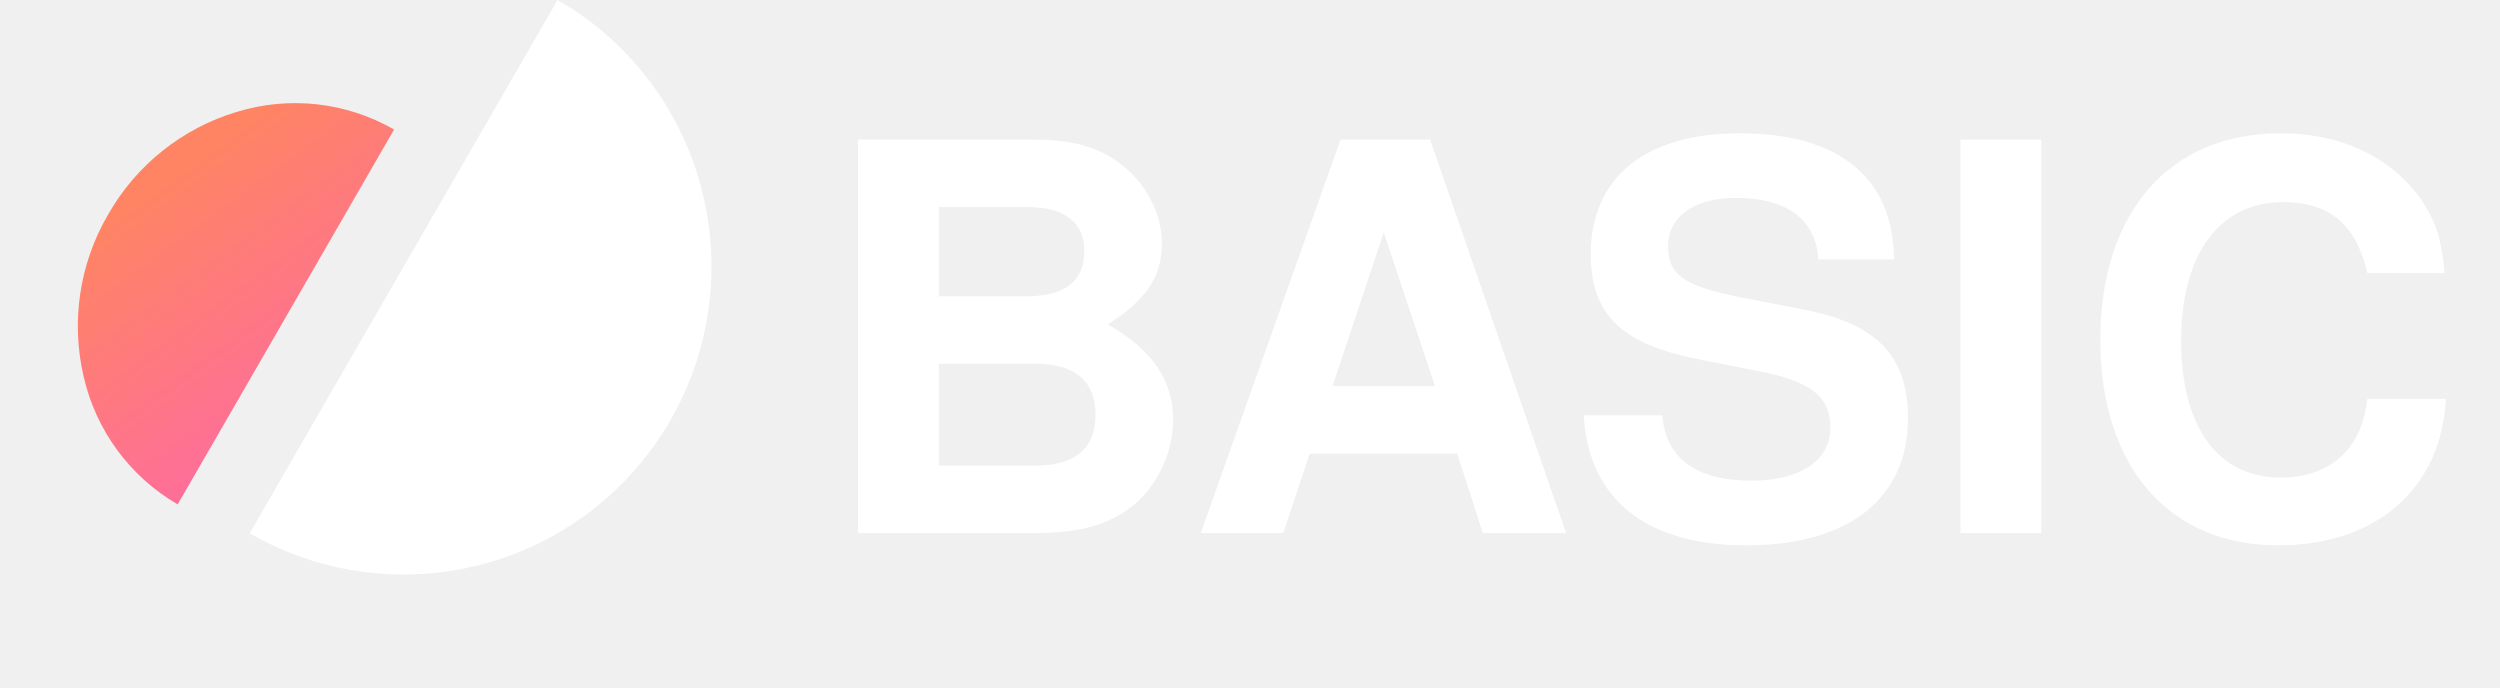
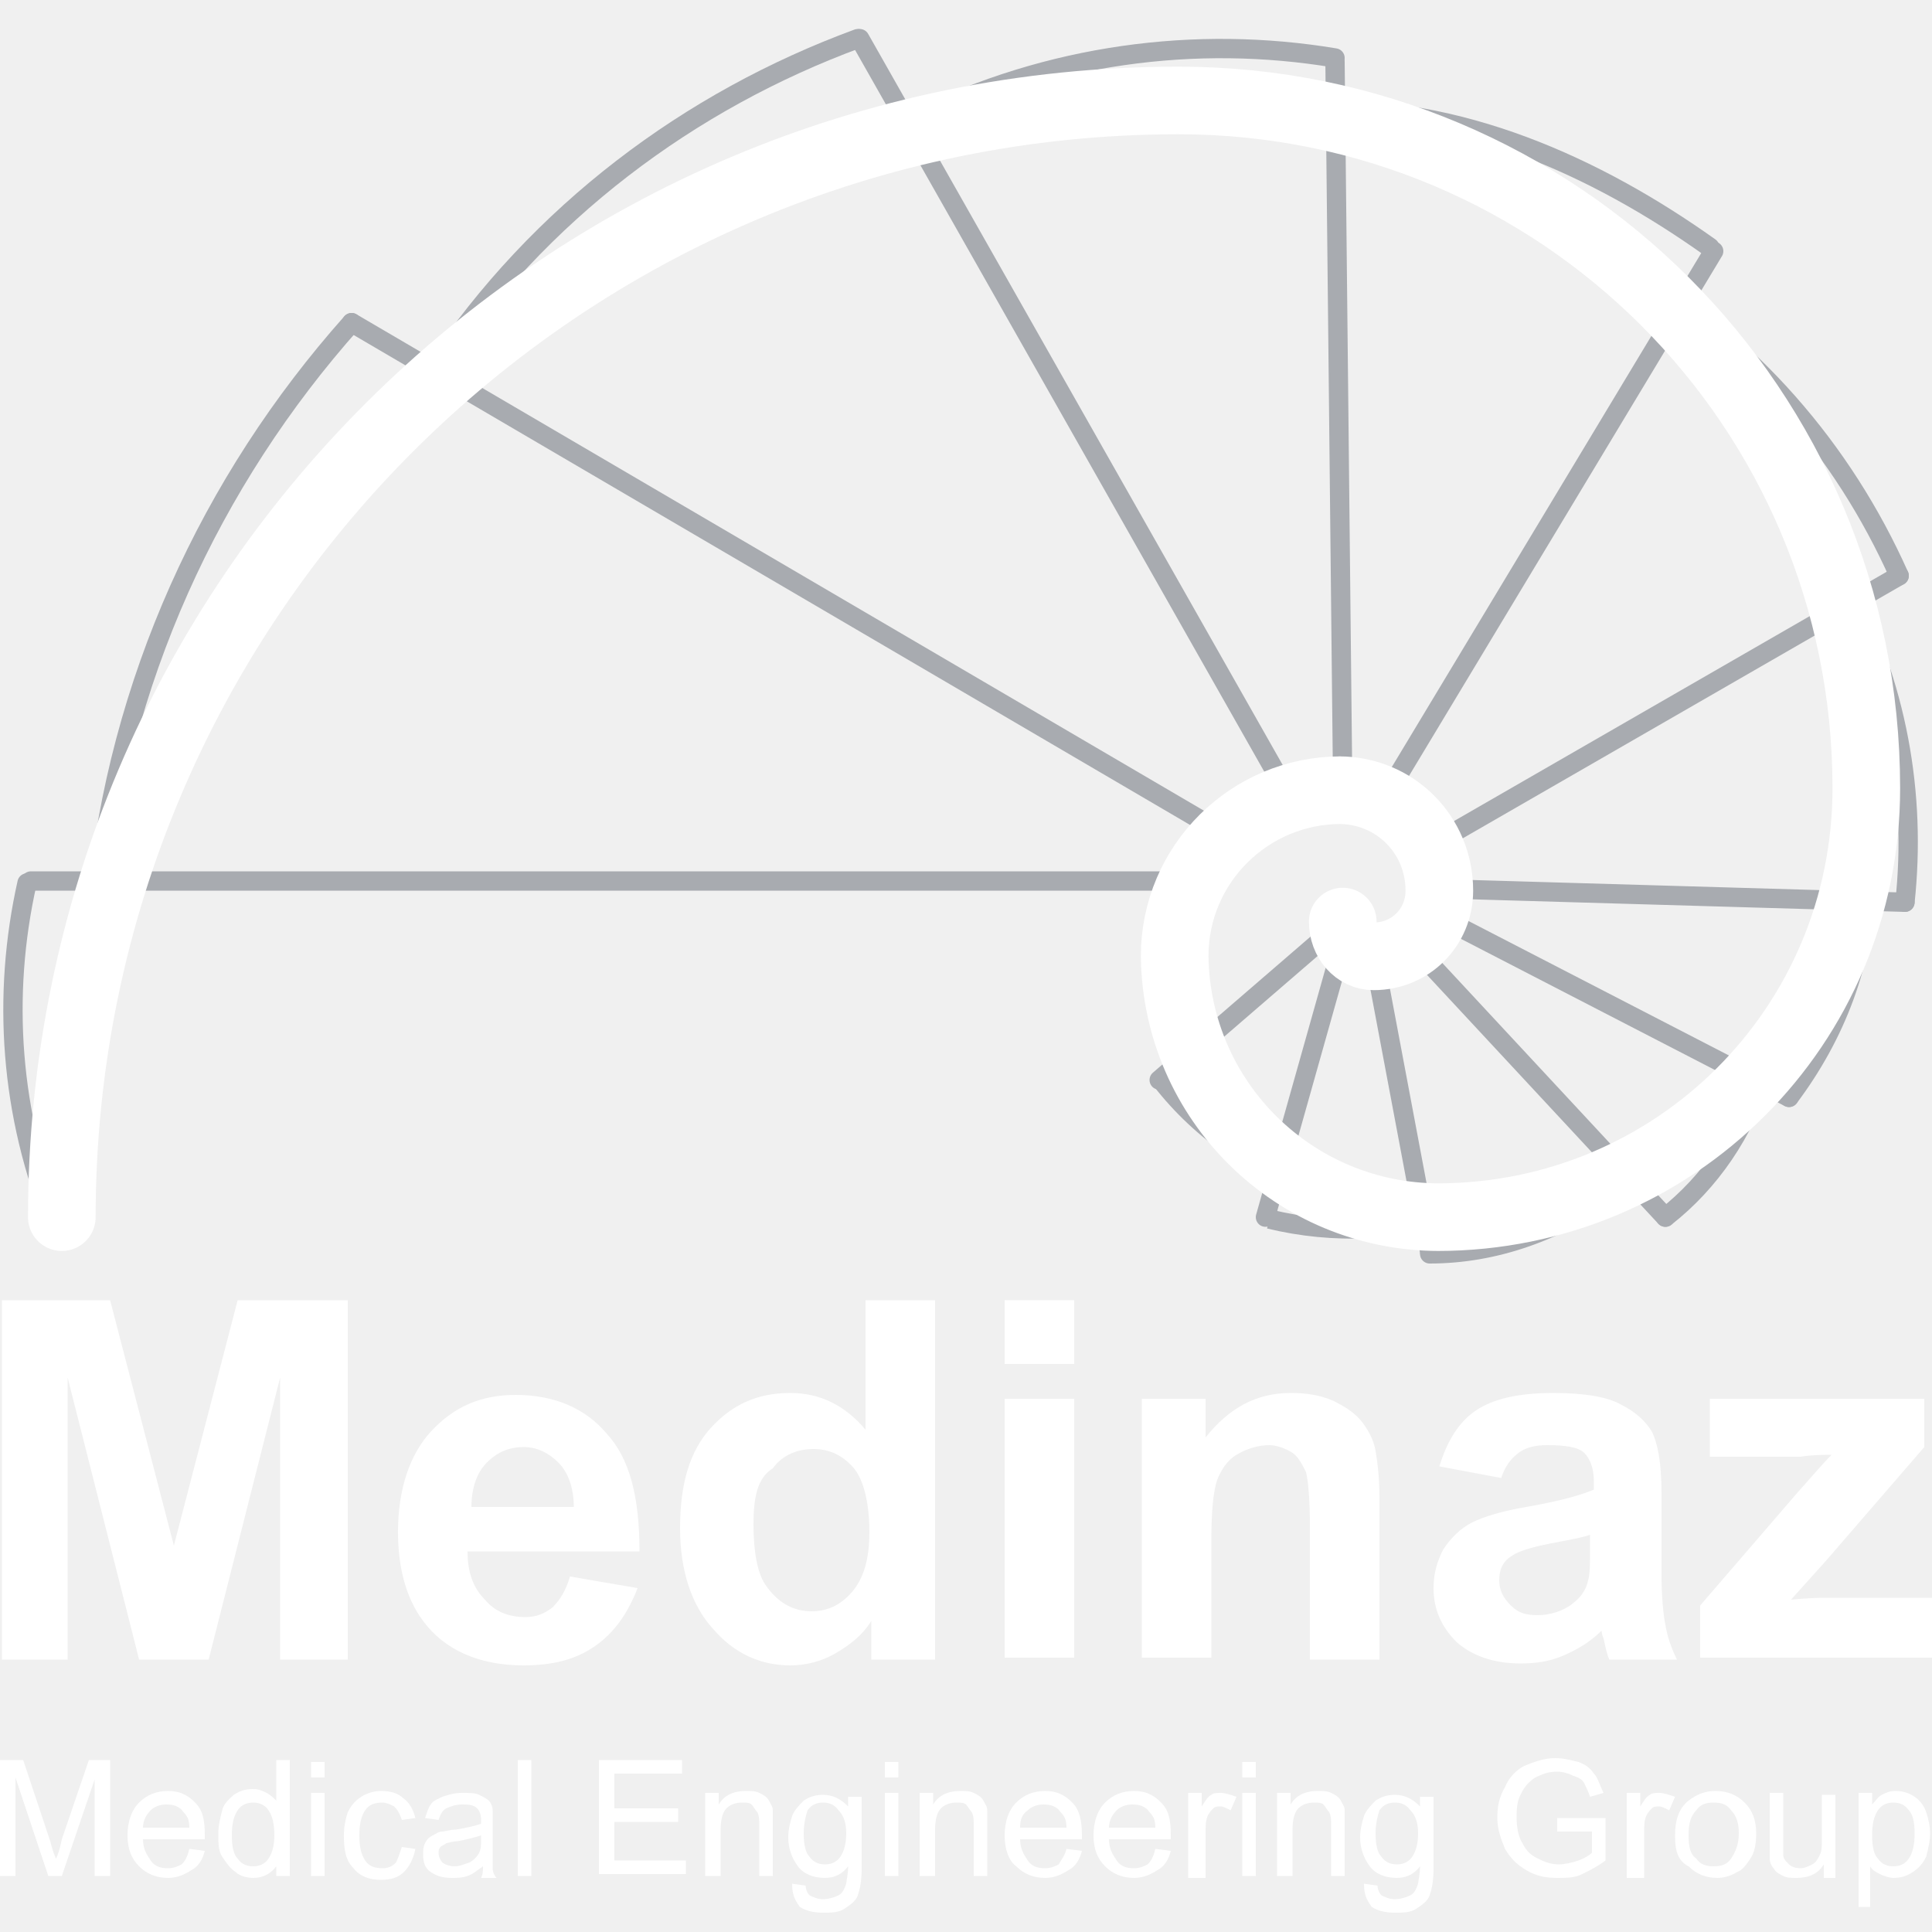
- <svg xmlns="http://www.w3.org/2000/svg" width="111.196" height="30.566" viewBox="0 0 111.196 30.566">
-   <defs>
-     <linearGradient id="linear-gradient" x1="0.5" x2="1.275" y2="0.725" gradientUnits="objectBoundingBox">
-       <stop offset="0" stop-color="#fe8464" />
-       <stop offset="1" stop-color="#fe6e9a" />
-     </linearGradient>
-   </defs>
-   <g id="Group_2" data-name="Group 2" transform="translate(-372.804 -44.291)">
-     <text id="BASIC" transform="translate(409 68)" fill="#fff" font-size="24" font-family="Helvetica-Bold, Helvetica" font-weight="700">
-       <tspan x="0" y="0">BASIC</tspan>
-     </text>
-     <path id="Subtraction_1" data-name="Subtraction 1" d="M9.126,19.253h0a8.835,8.835,0,0,1-6.453-2.82A9.835,9.835,0,0,1,0,9.626,9.835,9.835,0,0,1,2.673,2.82,8.835,8.835,0,0,1,9.126,0V19.252Z" transform="translate(382.43 45.489) rotate(30)" fill="url(#linear-gradient)" />
-     <path id="Subtraction_2" data-name="Subtraction 2" d="M13.694,0h0A13.694,13.694,0,0,0,4.011,23.377a13.6,13.6,0,0,0,9.683,4.011V0Z" transform="translate(395.769 74.857) rotate(-150)" fill="#fff" />
+ <svg xmlns="http://www.w3.org/2000/svg" version="1.1" id="Layer_1" x="0px" y="0px" viewBox="0 0 100 100" style="enable-background:new 0 0 100 100;" xml:space="preserve">
+   <style type="text/css">
+ 	.st0{fill:none;stroke:#A8ABB0;stroke-linecap:round;stroke-miterlimit:10;}
+ 	.st1{fill:none;stroke:#A8ABB0;stroke-miterlimit:10;}
+ 	.st2{fill:none;stroke:#FFFFFF;stroke-linecap:round;stroke-miterlimit:10;}
+ 	.st3{fill:none;stroke:#FFFFFF;stroke-width:3.5;stroke-linecap:round;stroke-miterlimit:10;}
+ 	.st4{fill:#FFFFFF;}
+ </style>
+   <g id="XMLID_7_">
+     <g>
+       <line class="st0" x1="44.5" y1="2" x2="66.5" y2="40.8" />
+       <line class="st0" x1="88.7" y1="13" x2="71.6" y2="41.4" />
+       <line class="st0" x1="98.6" y1="46.7" x2="74.5" y2="46" />
+       <line class="st0" x1="86.2" y1="63" x2="73" y2="48.8" />
+       <line class="st0" x1="65.5" y1="63" x2="69.5" y2="48.8" />
+       <line class="st0" x1="61.2" y1="45.6" x2="1.6" y2="45.6" />
+       <path class="st0" d="M5,46.7c1.1-11.4,5.9-21.8,13.2-30" />
+       <path class="st0" d="M22.5,19.1C27.9,11,35.7,5.2,44.4,2" />
+       <path class="st0" d="M47.4,6.2C54.3,2.8,61.9,1.8,69.1,3" />
+       <path class="st0" d="M2.9,63.5c-2.4-5.8-2.8-12-1.5-17.8" />
+       <path class="st0" d="M95.4,30.2c2.8,5.2,3.8,10.9,3.2,16.5" />
+       <path class="st0" d="M84.1,13.9c6.5,3.8,11.3,9.4,14.2,15.9" />
+       <path class="st0" d="M68,5.7c7.5-0.3,14.6,2.9,20.5,7.1" />
+       <path class="st0" d="M91.2,55.6c-0.9,3-2.7,5.6-5,7.4" />
+       <path class="st0" d="M96.6,45.6c-0.1,4.2-1.6,8-4,11.2" />
+       <path class="st0" d="M83.6,61.6c-2.9,2.1-6.2,3.3-9.6,3.3" />
+       <path class="st1" d="M75.9,62.5c-3.3,1.3-6.9,1.4-10.2,0.6" />
+       <path class="st0" d="M68.5,61.6c-3.4-1-6.3-3-8.4-5.7" />
+       <path class="st0" d="M61.2,46.6" />
+       <line class="st0" x1="18.2" y1="16.7" x2="63.1" y2="43" />
+       <line class="st0" x1="69.1" y1="3.2" x2="69.5" y2="40.9" />
+       <line class="st0" x1="98.3" y1="29.8" x2="74" y2="43.8" />
+       <line class="st0" x1="92.6" y1="56.8" x2="74.2" y2="47.3" />
+       <line class="st0" x1="74" y1="64.8" x2="71.1" y2="49.4" />
+       <path class="st0" d="M7,46.5" />
+       <path class="st0" d="M97.8,46.5" />
+       <path class="st0" d="M86.3,16.2" />
+       <path class="st0" d="M68.9,4.2" />
+       <path class="st2" d="M52.4,1.1" />
+       <path class="st0" d="M59.5,55.9" />
+       <path class="st0" d="M59.5,56.4" />
+       <line class="st0" x1="60" y1="55.9" x2="69.5" y2="47.7" />
+       <path class="st3" d="M69.5,47.7c0,1,0.7,1.8,1.6,1.8c1.9,0,3.4-1.5,3.4-3.4c0-2.9-2.3-5.2-5.2-5.2h0.1c-4.7,0-8.6,3.8-8.6,8.6    C60.9,57,67,63,74.5,63h-0.1c12.3,0,22.2-9.9,22.2-22.2c0-19.7-15.9-35.6-35.6-35.6H61C29.1,5.2,3.2,31.1,3.2,63" />
+     </g>
+   </g>
+   <g>
+     <g>
+       <g>
+         <path class="st4" d="M0.1,85.9V67.3h5.6L9,80l3.3-12.7H18v18.6h-3.5V71.3l-3.7,14.6H7.2L3.5,71.3v14.6H0.1z" />
+         <path class="st4" d="M29.5,81.6l3.5,0.6c-0.5,1.3-1.2,2.3-2.2,3c-1,0.7-2.2,1-3.7,1c-2.3,0-4.1-0.8-5.2-2.3     c-0.9-1.2-1.3-2.8-1.3-4.6c0-2.2,0.6-4,1.7-5.2c1.2-1.3,2.6-1.9,4.4-1.9c2,0,3.6,0.7,4.7,2c1.2,1.3,1.7,3.3,1.7,6.1h-8.9     c0,1.1,0.3,1.9,0.9,2.5c0.5,0.6,1.2,0.9,2.1,0.9c0.6,0,1-0.2,1.4-0.5C29,82.8,29.3,82.3,29.5,81.6z M29.7,78c0-1-0.3-1.8-0.8-2.3     c-0.5-0.5-1.1-0.8-1.8-0.8c-0.8,0-1.4,0.3-1.9,0.8S24.4,77,24.4,78H29.7z" />
+         <path class="st4" d="M48.4,85.9h-3.3v-2c-0.5,0.8-1.2,1.3-1.9,1.7c-0.7,0.4-1.5,0.6-2.3,0.6c-1.5,0-2.9-0.6-4-1.9     c-1.1-1.2-1.7-3-1.7-5.2c0-2.3,0.5-4,1.6-5.2c1.1-1.2,2.4-1.8,4.1-1.8c1.5,0,2.8,0.6,3.9,1.9v-6.7h3.6V85.9z M39,78.9     c0,1.4,0.2,2.5,0.6,3.1c0.6,0.9,1.4,1.4,2.4,1.4c0.8,0,1.5-0.3,2.1-1c0.6-0.7,0.9-1.7,0.9-3.1c0-1.5-0.3-2.7-0.8-3.3     c-0.6-0.7-1.3-1-2.1-1c-0.8,0-1.6,0.3-2.1,1C39.2,76.5,39,77.5,39,78.9z" />
+         <path class="st4" d="M52,70.6v-3.3h3.6v3.3H52z M52,85.9V72.4h3.6v13.4H52z" />
+         <path class="st4" d="M71.4,85.9h-3.6V79c0-1.5-0.1-2.4-0.2-2.8c-0.2-0.4-0.4-0.8-0.7-1s-0.8-0.4-1.2-0.4c-0.6,0-1.2,0.2-1.7,0.5     s-0.8,0.8-1,1.3c-0.2,0.6-0.3,1.6-0.3,3.1v6.1h-3.6V72.4h3.3v2c1.2-1.5,2.6-2.3,4.4-2.3c0.8,0,1.5,0.1,2.2,0.4     c0.6,0.3,1.1,0.6,1.5,1.1c0.3,0.4,0.6,0.9,0.7,1.5c0.1,0.6,0.2,1.4,0.2,2.4V85.9z" />
+         <path class="st4" d="M77.7,76.5l-3.2-0.6c0.4-1.3,1-2.3,1.9-2.9c0.9-0.6,2.2-0.9,4-0.9c1.6,0,2.8,0.2,3.5,0.6     c0.8,0.4,1.3,0.9,1.6,1.4c0.3,0.6,0.5,1.6,0.5,3.2l0,4.2c0,1.2,0.1,2.1,0.2,2.6c0.1,0.6,0.3,1.2,0.6,1.8h-3.5     c-0.1-0.2-0.2-0.6-0.3-1.1c-0.1-0.2-0.1-0.4-0.1-0.4c-0.6,0.6-1.3,1-2,1.3c-0.7,0.3-1.4,0.4-2.2,0.4c-1.4,0-2.5-0.4-3.3-1.1     c-0.8-0.8-1.2-1.7-1.2-2.8c0-0.8,0.2-1.4,0.5-2c0.4-0.6,0.9-1.1,1.5-1.4s1.6-0.6,2.8-0.8c1.7-0.3,2.8-0.6,3.5-0.9v-0.4     c0-0.7-0.2-1.2-0.5-1.5c-0.3-0.3-1-0.4-1.9-0.4c-0.6,0-1.1,0.1-1.5,0.4C78.2,75.5,77.9,75.9,77.7,76.5z M82.4,79.4     c-0.5,0.2-1.2,0.3-2.2,0.5c-1,0.2-1.6,0.4-1.9,0.6c-0.5,0.3-0.7,0.7-0.7,1.3c0,0.5,0.2,0.9,0.6,1.3c0.4,0.4,0.8,0.5,1.4,0.5     c0.6,0,1.3-0.2,1.8-0.6c0.4-0.3,0.7-0.7,0.8-1.2c0.1-0.3,0.1-0.9,0.1-1.7V79.4z" />
+         <path class="st4" d="M88,85.9v-2.8l5-5.8c0.8-0.9,1.4-1.6,1.8-2c-0.4,0-1,0-1.6,0.1l-4.7,0v-3h11.1v2.5l-5.1,5.9l-1.8,2     c1-0.1,1.6-0.1,1.8-0.1h5.5v3.1H88z" />
+       </g>
+     </g>
+     <path class="st4" d="M0,97.1v-6h1.2l1.4,4.2c0.1,0.4,0.2,0.7,0.3,0.9c0.1-0.2,0.2-0.5,0.3-1l1.4-4.1h1.1v6H4.9v-5l-1.7,5H2.5   l-1.7-5.1v5.1H0z" />
+     <path class="st4" d="M9.8,95.7l0.8,0.1c-0.1,0.4-0.3,0.8-0.7,1c-0.3,0.2-0.7,0.4-1.2,0.4c-0.6,0-1.1-0.2-1.5-0.6   c-0.4-0.4-0.6-0.9-0.6-1.6c0-0.7,0.2-1.3,0.6-1.7c0.4-0.4,0.9-0.6,1.5-0.6c0.6,0,1,0.2,1.4,0.6c0.4,0.4,0.5,0.9,0.5,1.7   c0,0,0,0.1,0,0.2H7.4c0,0.5,0.2,0.8,0.4,1.1c0.2,0.3,0.5,0.4,0.9,0.4c0.3,0,0.5-0.1,0.7-0.2C9.6,96.3,9.7,96.1,9.8,95.7z M7.4,94.6   h2.4c0-0.4-0.1-0.6-0.3-0.8c-0.2-0.3-0.5-0.4-0.9-0.4c-0.3,0-0.6,0.1-0.8,0.3C7.6,93.9,7.4,94.2,7.4,94.6z" />
+     <path class="st4" d="M14.3,97.1v-0.5c-0.3,0.4-0.7,0.6-1.2,0.6c-0.3,0-0.7-0.1-0.9-0.3c-0.3-0.2-0.5-0.5-0.7-0.8   c-0.2-0.3-0.2-0.7-0.2-1.2c0-0.4,0.1-0.8,0.2-1.2c0.1-0.4,0.4-0.6,0.6-0.8c0.3-0.2,0.6-0.3,1-0.3c0.3,0,0.5,0.1,0.7,0.2   c0.2,0.1,0.4,0.3,0.5,0.4v-2.1H15v6H14.3z M12,95c0,0.6,0.1,1,0.3,1.2c0.2,0.3,0.5,0.4,0.8,0.4c0.3,0,0.6-0.1,0.8-0.4   c0.2-0.3,0.3-0.7,0.3-1.2c0-0.6-0.1-1-0.3-1.3c-0.2-0.3-0.5-0.4-0.8-0.4c-0.3,0-0.6,0.1-0.8,0.4C12.1,94,12,94.4,12,95z" />
+     <path class="st4" d="M16.1,92v-0.8h0.7V92H16.1z M16.1,97.1v-4.3h0.7v4.3H16.1z" />
+     <path class="st4" d="M20.8,95.6l0.7,0.1c-0.1,0.5-0.3,0.9-0.6,1.2c-0.3,0.3-0.7,0.4-1.2,0.4c-0.6,0-1.1-0.2-1.4-0.6   c-0.4-0.4-0.5-0.9-0.5-1.7c0-0.5,0.1-0.9,0.2-1.2c0.2-0.4,0.4-0.6,0.7-0.8c0.3-0.2,0.7-0.3,1-0.3c0.5,0,0.9,0.1,1.2,0.4   c0.3,0.2,0.5,0.6,0.6,1l-0.7,0.1c-0.1-0.3-0.2-0.5-0.4-0.7c-0.2-0.1-0.4-0.2-0.6-0.2c-0.4,0-0.7,0.1-0.9,0.4s-0.3,0.7-0.3,1.3   c0,0.6,0.1,1,0.3,1.3c0.2,0.3,0.5,0.4,0.9,0.4c0.3,0,0.5-0.1,0.7-0.3C20.6,96.2,20.7,95.9,20.8,95.6z" />
+     <path class="st4" d="M25,96.6c-0.3,0.2-0.5,0.4-0.8,0.5c-0.3,0.1-0.5,0.1-0.8,0.1c-0.5,0-0.8-0.1-1.1-0.3s-0.4-0.5-0.4-0.9   c0-0.2,0-0.4,0.1-0.6c0.1-0.2,0.2-0.3,0.4-0.4c0.2-0.1,0.3-0.2,0.5-0.2c0.1,0,0.4-0.1,0.7-0.1c0.6-0.1,1-0.2,1.3-0.3   c0-0.1,0-0.2,0-0.2c0-0.3-0.1-0.5-0.2-0.6c-0.2-0.2-0.5-0.2-0.8-0.2c-0.3,0-0.6,0.1-0.8,0.2c-0.2,0.1-0.3,0.3-0.4,0.6L22,94.1   c0.1-0.3,0.2-0.6,0.3-0.7c0.1-0.2,0.4-0.3,0.6-0.4c0.3-0.1,0.6-0.2,1-0.2c0.4,0,0.7,0,0.9,0.1s0.4,0.2,0.5,0.3s0.2,0.3,0.2,0.5   c0,0.1,0,0.4,0,0.7v1c0,0.7,0,1.1,0,1.3c0,0.2,0.1,0.4,0.2,0.5h-0.8C25,97,25,96.8,25,96.6z M24.9,95c-0.3,0.1-0.7,0.2-1.2,0.3   c-0.3,0-0.5,0.1-0.6,0.1c-0.1,0.1-0.2,0.1-0.3,0.2c-0.1,0.1-0.1,0.2-0.1,0.3c0,0.2,0.1,0.4,0.2,0.5c0.1,0.1,0.4,0.2,0.6,0.2   c0.3,0,0.5-0.1,0.8-0.2c0.2-0.1,0.4-0.3,0.5-0.5c0.1-0.2,0.1-0.4,0.1-0.7V95z" />
+     <path class="st4" d="M26.8,97.1v-6h0.7v6H26.8z" />
+     <path class="st4" d="M31,97.1v-6h4.3v0.7h-3.5v1.8h3.3v0.7h-3.3v2h3.7v0.7H31z" />
+     <path class="st4" d="M36.5,97.1v-4.3h0.7v0.6c0.3-0.5,0.8-0.7,1.4-0.7c0.3,0,0.5,0,0.7,0.1c0.2,0.1,0.4,0.2,0.5,0.4   c0.1,0.2,0.2,0.3,0.2,0.5c0,0.1,0,0.4,0,0.7v2.7h-0.7v-2.6c0-0.3,0-0.5-0.1-0.7c-0.1-0.1-0.2-0.3-0.3-0.4c-0.1-0.1-0.3-0.1-0.5-0.1   c-0.3,0-0.6,0.1-0.8,0.3c-0.2,0.2-0.3,0.6-0.3,1.1v2.4H36.5z" />
+     <path class="st4" d="M41,97.5l0.7,0.1c0,0.2,0.1,0.4,0.2,0.5c0.2,0.1,0.4,0.2,0.7,0.2c0.3,0,0.6-0.1,0.8-0.2   c0.2-0.1,0.3-0.3,0.4-0.6c0-0.1,0.1-0.5,0.1-0.9c-0.3,0.4-0.7,0.6-1.2,0.6c-0.6,0-1.1-0.2-1.4-0.6c-0.3-0.4-0.5-0.9-0.5-1.5   c0-0.4,0.1-0.8,0.2-1.1c0.1-0.3,0.4-0.6,0.6-0.8c0.3-0.2,0.6-0.3,1-0.3c0.5,0,0.9,0.2,1.3,0.6v-0.5h0.7v3.7c0,0.7-0.1,1.1-0.2,1.4   c-0.1,0.3-0.4,0.5-0.7,0.7c-0.3,0.2-0.7,0.2-1.1,0.2c-0.5,0-0.9-0.1-1.2-0.3C41.1,98.3,41,98,41,97.5z M41.6,94.9   c0,0.6,0.1,1,0.3,1.2c0.2,0.3,0.5,0.4,0.8,0.4c0.3,0,0.6-0.1,0.8-0.4c0.2-0.3,0.3-0.7,0.3-1.2c0-0.5-0.1-0.9-0.4-1.2   c-0.2-0.3-0.5-0.4-0.8-0.4c-0.3,0-0.6,0.1-0.8,0.4C41.7,94,41.6,94.4,41.6,94.9z" />
+     <path class="st4" d="M45.8,92v-0.8h0.7V92H45.8z M45.8,97.1v-4.3h0.7v4.3H45.8z" />
+     <path class="st4" d="M47.6,97.1v-4.3h0.7v0.6c0.3-0.5,0.8-0.7,1.4-0.7c0.3,0,0.5,0,0.7,0.1c0.2,0.1,0.4,0.2,0.5,0.4   c0.1,0.2,0.2,0.3,0.2,0.5c0,0.1,0,0.4,0,0.7v2.7h-0.7v-2.6c0-0.3,0-0.5-0.1-0.7c-0.1-0.1-0.2-0.3-0.3-0.4c-0.1-0.1-0.3-0.1-0.5-0.1   c-0.3,0-0.6,0.1-0.8,0.3c-0.2,0.2-0.3,0.6-0.3,1.1v2.4H47.6z" />
+     <path class="st4" d="M55.2,95.7l0.8,0.1c-0.1,0.4-0.3,0.8-0.7,1c-0.3,0.2-0.7,0.4-1.2,0.4c-0.6,0-1.1-0.2-1.5-0.6   C52.2,96.3,52,95.7,52,95c0-0.7,0.2-1.3,0.6-1.7c0.4-0.4,0.9-0.6,1.5-0.6c0.6,0,1,0.2,1.4,0.6S56,94.3,56,95c0,0,0,0.1,0,0.2h-3.2   c0,0.5,0.2,0.8,0.4,1.1c0.2,0.3,0.5,0.4,0.9,0.4c0.3,0,0.5-0.1,0.7-0.2C54.9,96.3,55.1,96.1,55.2,95.7z M52.8,94.6h2.4   c0-0.4-0.1-0.6-0.3-0.8c-0.2-0.3-0.5-0.4-0.9-0.4c-0.3,0-0.6,0.1-0.8,0.3C52.9,93.9,52.8,94.2,52.8,94.6z" />
+     <path class="st4" d="M59.8,95.7l0.8,0.1c-0.1,0.4-0.3,0.8-0.7,1c-0.3,0.2-0.7,0.4-1.2,0.4c-0.6,0-1.1-0.2-1.5-0.6   c-0.4-0.4-0.6-0.9-0.6-1.6c0-0.7,0.2-1.3,0.6-1.7c0.4-0.4,0.9-0.6,1.5-0.6c0.6,0,1,0.2,1.4,0.6s0.5,0.9,0.5,1.7c0,0,0,0.1,0,0.2   h-3.2c0,0.5,0.2,0.8,0.4,1.1c0.2,0.3,0.5,0.4,0.9,0.4c0.3,0,0.5-0.1,0.7-0.2C59.6,96.3,59.7,96.1,59.8,95.7z M57.4,94.6h2.4   c0-0.4-0.1-0.6-0.3-0.8c-0.2-0.3-0.5-0.4-0.9-0.4c-0.3,0-0.6,0.1-0.8,0.3C57.6,93.9,57.4,94.2,57.4,94.6z" />
+     <path class="st4" d="M61.5,97.1v-4.3h0.7v0.7c0.2-0.3,0.3-0.5,0.5-0.6c0.1-0.1,0.3-0.1,0.5-0.1c0.2,0,0.5,0.1,0.8,0.2l-0.3,0.7   c-0.2-0.1-0.4-0.2-0.5-0.2c-0.2,0-0.3,0-0.4,0.1c-0.1,0.1-0.2,0.2-0.3,0.4c-0.1,0.3-0.1,0.5-0.1,0.9v2.3H61.5z" />
+     <path class="st4" d="M64.3,92v-0.8H65V92H64.3z M64.3,97.1v-4.3H65v4.3H64.3z" />
+     <path class="st4" d="M66.1,97.1v-4.3h0.7v0.6c0.3-0.5,0.8-0.7,1.4-0.7c0.3,0,0.5,0,0.7,0.1c0.2,0.1,0.4,0.2,0.5,0.4   c0.1,0.2,0.2,0.3,0.2,0.5c0,0.1,0,0.4,0,0.7v2.7h-0.7v-2.6c0-0.3,0-0.5-0.1-0.7c-0.1-0.1-0.2-0.3-0.3-0.4c-0.1-0.1-0.3-0.1-0.5-0.1   c-0.3,0-0.6,0.1-0.8,0.3c-0.2,0.2-0.3,0.6-0.3,1.1v2.4H66.1z" />
+     <path class="st4" d="M70.6,97.5l0.7,0.1c0,0.2,0.1,0.4,0.2,0.5c0.2,0.1,0.4,0.2,0.7,0.2c0.3,0,0.6-0.1,0.8-0.2   c0.2-0.1,0.3-0.3,0.4-0.6c0-0.1,0.1-0.5,0.1-0.9c-0.3,0.4-0.7,0.6-1.2,0.6c-0.6,0-1.1-0.2-1.4-0.6c-0.3-0.4-0.5-0.9-0.5-1.5   c0-0.4,0.1-0.8,0.2-1.1c0.1-0.3,0.4-0.6,0.6-0.8c0.3-0.2,0.6-0.3,1-0.3c0.5,0,0.9,0.2,1.3,0.6v-0.5h0.7v3.7c0,0.7-0.1,1.1-0.2,1.4   c-0.1,0.3-0.4,0.5-0.7,0.7c-0.3,0.2-0.7,0.2-1.1,0.2c-0.5,0-0.9-0.1-1.2-0.3C70.7,98.3,70.6,98,70.6,97.5z M71.2,94.9   c0,0.6,0.1,1,0.3,1.2c0.2,0.3,0.5,0.4,0.8,0.4c0.3,0,0.6-0.1,0.8-0.4c0.2-0.3,0.3-0.7,0.3-1.2c0-0.5-0.1-0.9-0.4-1.2   c-0.2-0.3-0.5-0.4-0.8-0.4c-0.3,0-0.6,0.1-0.8,0.4C71.3,94,71.2,94.4,71.2,94.9z" />
+     <path class="st4" d="M80.6,94.8v-0.7l2.5,0v2.2c-0.4,0.3-0.8,0.5-1.2,0.7c-0.4,0.2-0.8,0.2-1.3,0.2c-0.6,0-1.1-0.1-1.6-0.4   c-0.5-0.3-0.8-0.6-1.1-1.1c-0.2-0.5-0.4-1-0.4-1.6c0-0.6,0.1-1.1,0.4-1.6c0.2-0.5,0.6-0.9,1-1.1c0.5-0.2,1-0.4,1.6-0.4   c0.4,0,0.8,0.1,1.2,0.2c0.3,0.1,0.6,0.3,0.8,0.6c0.2,0.2,0.3,0.6,0.5,1L82.3,93c-0.1-0.3-0.2-0.5-0.3-0.7c-0.1-0.2-0.3-0.3-0.6-0.4   c-0.2-0.1-0.5-0.2-0.8-0.2c-0.4,0-0.7,0.1-0.9,0.2c-0.3,0.1-0.5,0.3-0.6,0.4c-0.2,0.2-0.3,0.4-0.4,0.6c-0.2,0.4-0.2,0.8-0.2,1.2   c0,0.5,0.1,1,0.3,1.3c0.2,0.4,0.4,0.6,0.8,0.8c0.4,0.2,0.7,0.3,1.1,0.3c0.3,0,0.7-0.1,1-0.2c0.3-0.1,0.6-0.3,0.7-0.4v-1.1H80.6z" />
+     <path class="st4" d="M84.2,97.1v-4.3h0.7v0.7c0.2-0.3,0.3-0.5,0.5-0.6c0.1-0.1,0.3-0.1,0.5-0.1c0.2,0,0.5,0.1,0.8,0.2l-0.3,0.7   c-0.2-0.1-0.4-0.2-0.5-0.2c-0.2,0-0.3,0-0.4,0.1c-0.1,0.1-0.2,0.2-0.3,0.4c-0.1,0.3-0.1,0.5-0.1,0.9v2.3H84.2z" />
+     <path class="st4" d="M86.7,95c0-0.8,0.2-1.4,0.7-1.8c0.4-0.3,0.8-0.5,1.4-0.5c0.6,0,1.1,0.2,1.5,0.6c0.4,0.4,0.6,0.9,0.6,1.6   c0,0.6-0.1,1-0.3,1.3c-0.2,0.3-0.4,0.6-0.7,0.7c-0.3,0.2-0.7,0.3-1,0.3c-0.6,0-1.1-0.2-1.5-0.6C86.8,96.3,86.7,95.7,86.7,95z    M87.4,95c0,0.6,0.1,1,0.4,1.2c0.2,0.3,0.5,0.4,0.9,0.4c0.4,0,0.7-0.1,0.9-0.4c0.2-0.3,0.4-0.7,0.4-1.3c0-0.5-0.1-0.9-0.4-1.2   c-0.2-0.3-0.5-0.4-0.9-0.4c-0.4,0-0.7,0.1-0.9,0.4C87.5,94,87.4,94.4,87.4,95z" />
+     <path class="st4" d="M94.4,97.1v-0.6c-0.3,0.5-0.8,0.7-1.4,0.7c-0.3,0-0.5,0-0.7-0.1c-0.2-0.1-0.4-0.2-0.5-0.4   c-0.1-0.1-0.2-0.3-0.2-0.5c0-0.1,0-0.4,0-0.7v-2.7h0.7v2.4c0,0.4,0,0.6,0,0.8c0,0.2,0.1,0.3,0.3,0.5c0.1,0.1,0.3,0.2,0.6,0.2   c0.2,0,0.4-0.1,0.6-0.2c0.2-0.1,0.3-0.3,0.4-0.5c0.1-0.2,0.1-0.5,0.1-0.8v-2.3H95v4.3H94.4z" />
+     <path class="st4" d="M96.2,98.8v-6h0.7v0.6c0.2-0.2,0.3-0.4,0.5-0.5c0.2-0.1,0.4-0.2,0.7-0.2c0.4,0,0.7,0.1,1,0.3   c0.3,0.2,0.5,0.5,0.6,0.8c0.1,0.3,0.2,0.7,0.2,1.1c0,0.4-0.1,0.8-0.2,1.2c-0.2,0.4-0.4,0.6-0.7,0.8c-0.3,0.2-0.6,0.3-1,0.3   c-0.2,0-0.5-0.1-0.7-0.2c-0.2-0.1-0.4-0.2-0.5-0.4v2.1H96.2z M96.9,95c0,0.6,0.1,1,0.3,1.2c0.2,0.3,0.5,0.4,0.8,0.4   c0.3,0,0.6-0.1,0.8-0.4c0.2-0.3,0.3-0.7,0.3-1.3c0-0.6-0.1-1-0.3-1.2c-0.2-0.3-0.5-0.4-0.8-0.4c-0.3,0-0.6,0.1-0.8,0.4   C97,94,96.9,94.4,96.9,95z" />
  </g>
</svg>
